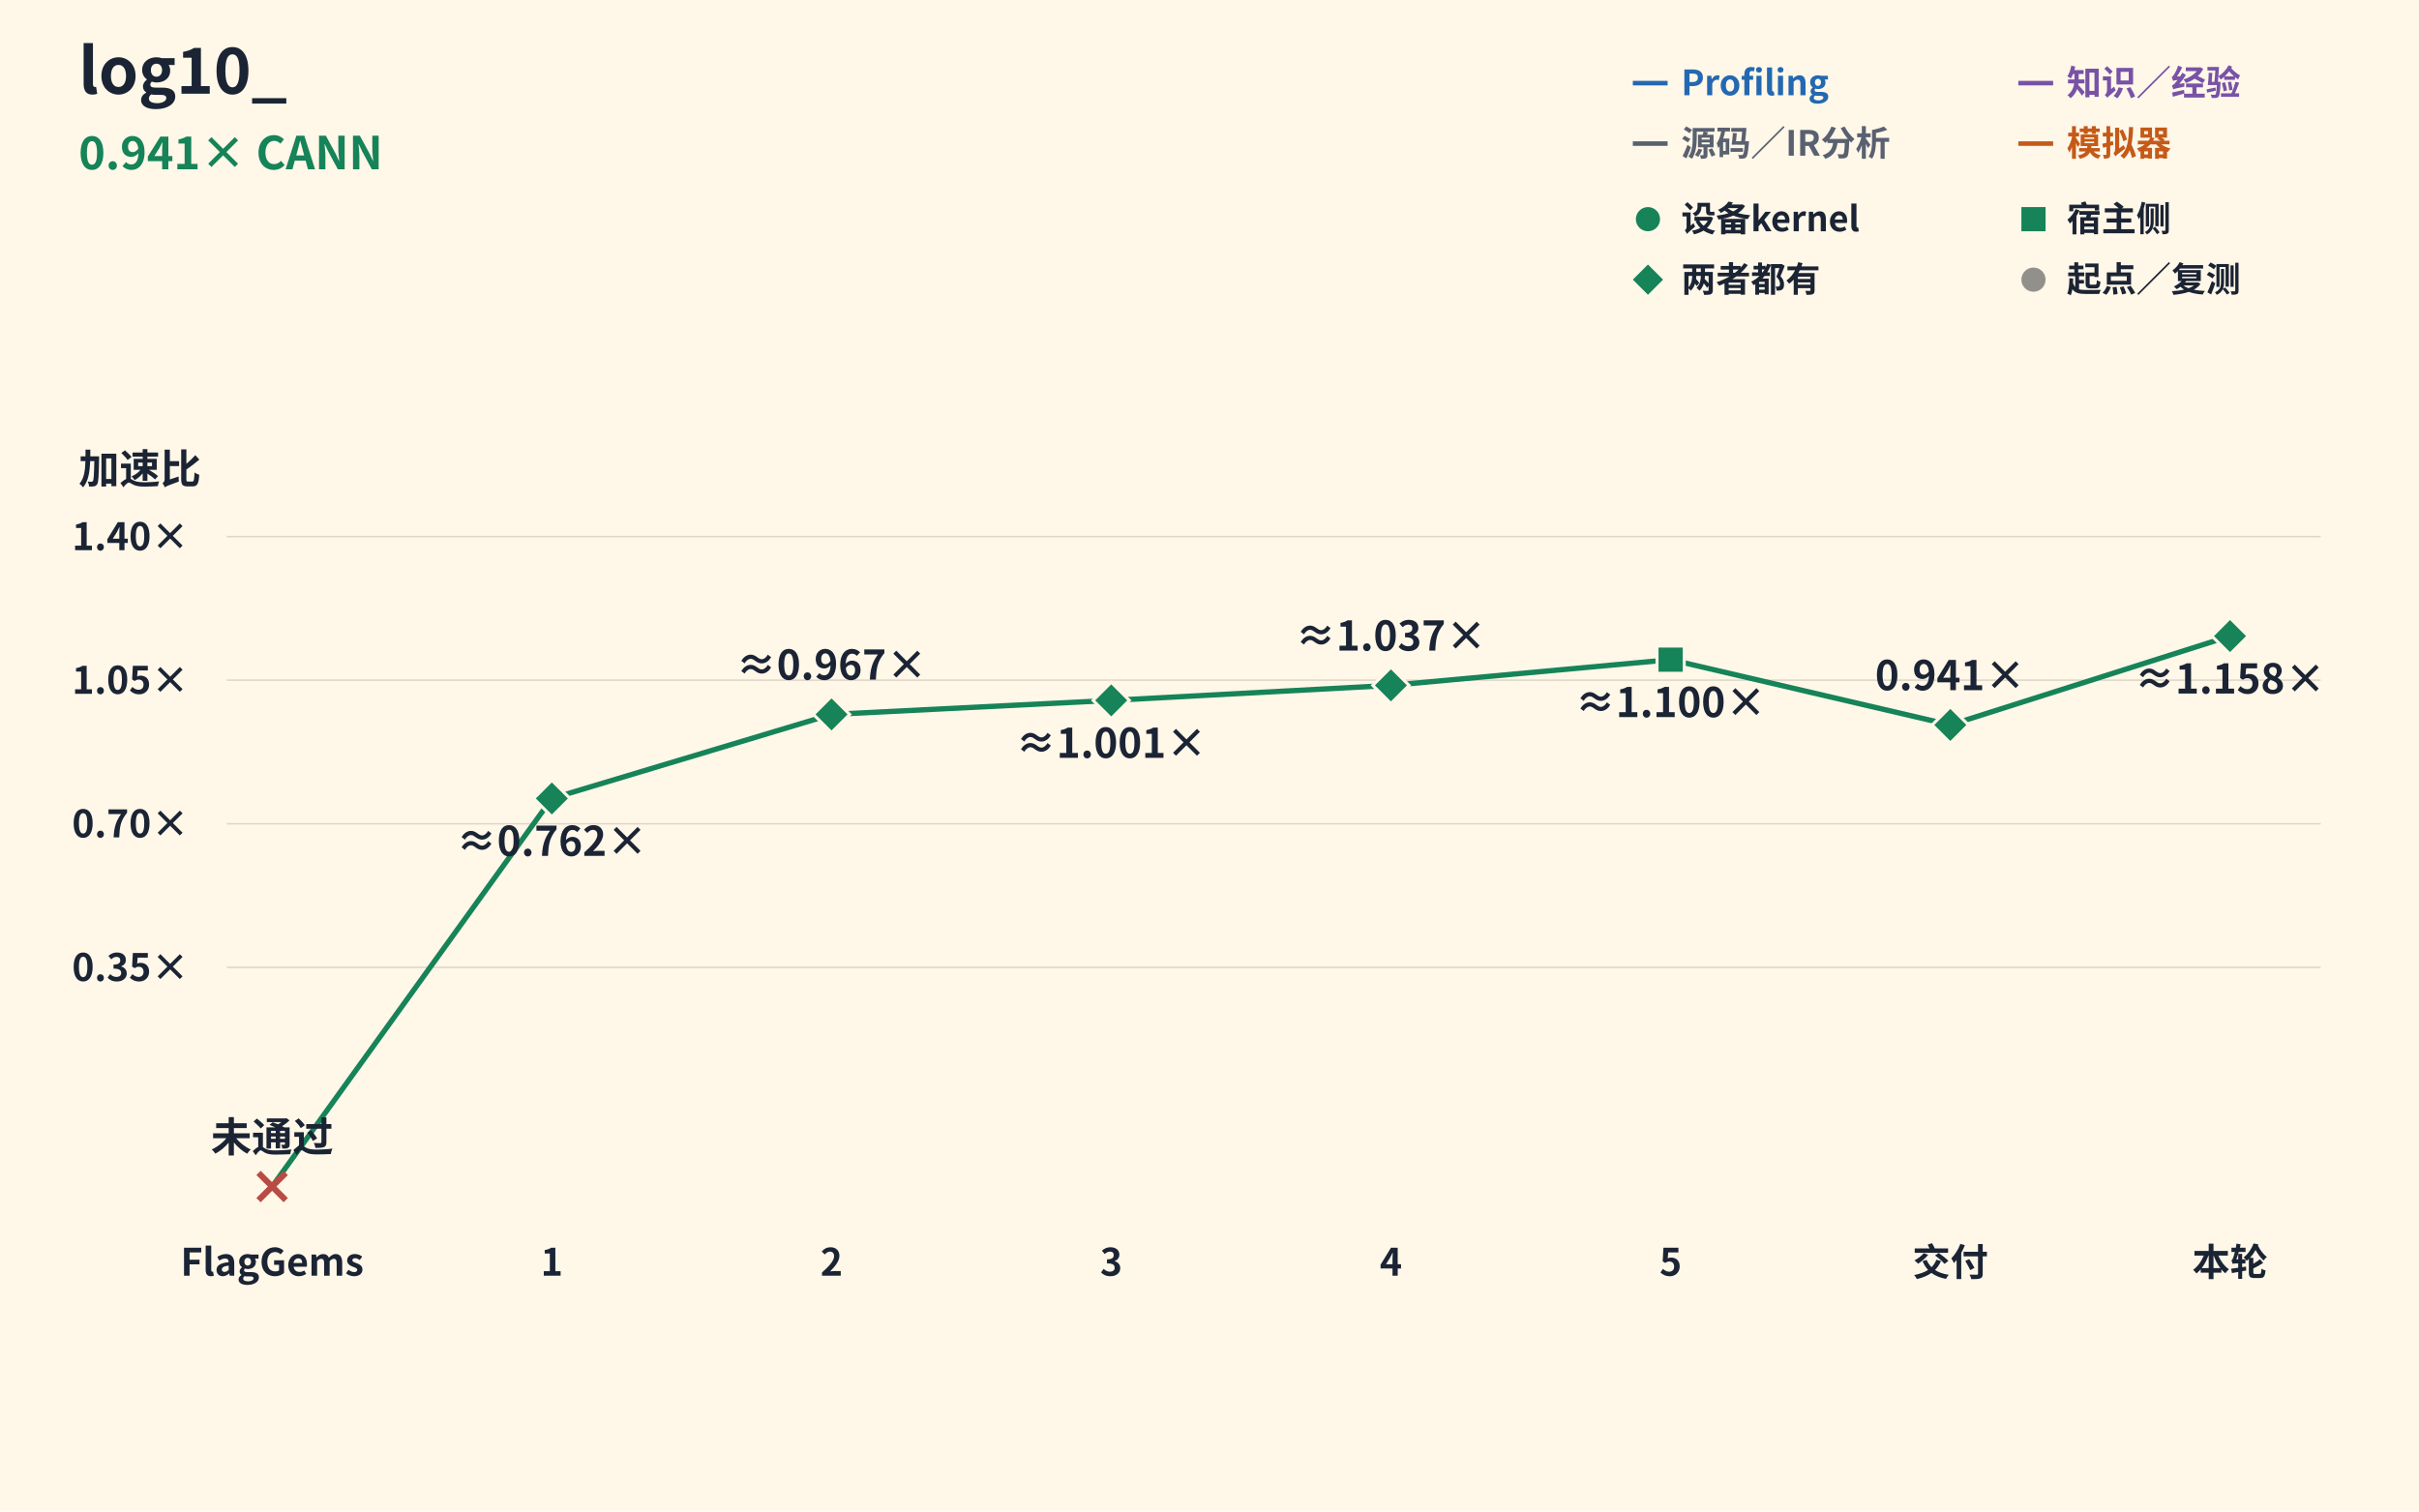
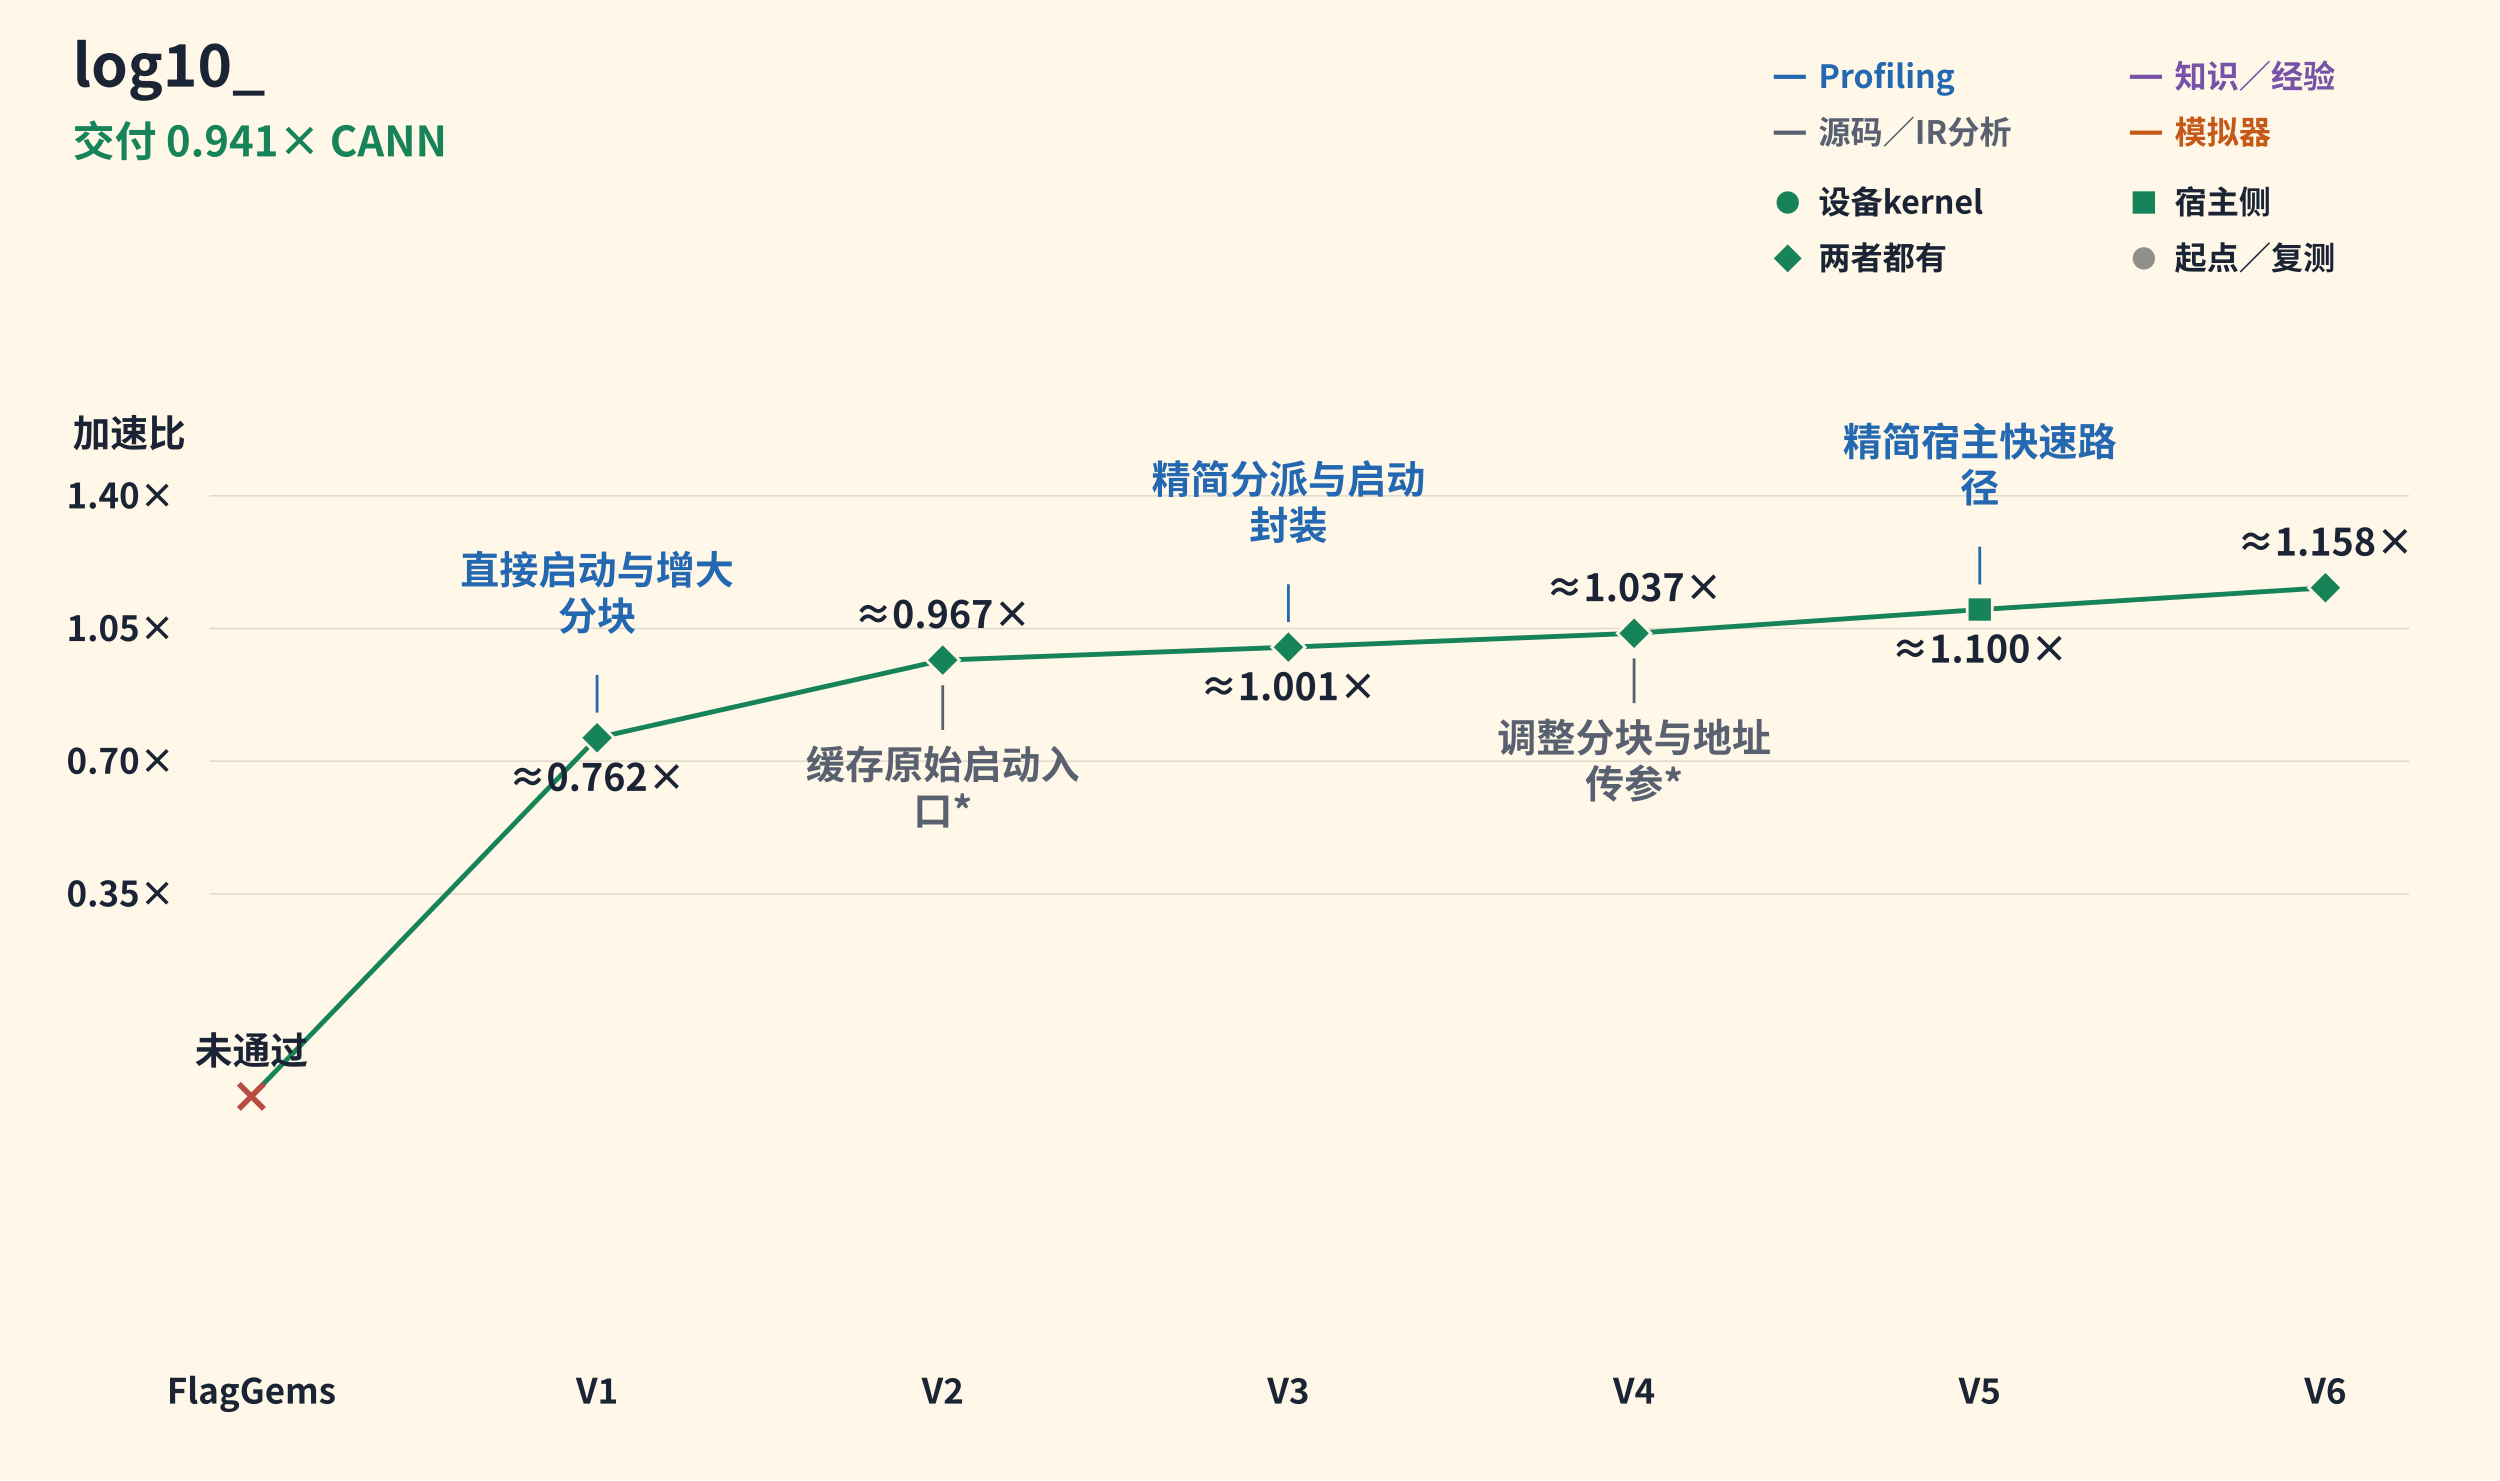
- <svg xmlns="http://www.w3.org/2000/svg" width="1600" height="1000" viewBox="0 0 1600 1000">
-   <rect width="1600" height="1000" fill="#fff7e8" />
+ <svg xmlns="http://www.w3.org/2000/svg" width="1790" height="1060" viewBox="0 0 1790 1060">
+   <rect width="1790" height="1060" fill="#fff7e8" />
  <defs>
    <marker id="arr" markerWidth="10" markerHeight="10" refX="9" refY="5" orient="auto">
      <path d="M0 0L10 5L0 10Z" fill="#596170" />
    </marker>
  </defs>
  <g font-family="Microsoft YaHei,Noto Sans CJK SC,sans-serif">
    <text x="52.00" y="62.00" font-size="42" fill="#1b2434" text-anchor="start" font-weight="700">log10_</text>
-     <text x="52.00" y="112.00" font-size="30" fill="#168358" text-anchor="start" font-weight="700">0.941× CANN</text>
-     <line x1="1080" y1="55" x2="1103" y2="55" stroke="#2368b1" stroke-width="3" />
-     <text x="1112.00" y="63.00" font-size="23" fill="#2368b1" text-anchor="start" font-weight="700">Profiling</text>
-     <line x1="1335" y1="55" x2="1358" y2="55" stroke="#7852a6" stroke-width="3" />
-     <text x="1367.00" y="63.00" font-size="23" fill="#7852a6" text-anchor="start" font-weight="700">知识／经验</text>
-     <line x1="1080" y1="95" x2="1103" y2="95" stroke="#596170" stroke-width="3" />
-     <text x="1112.00" y="103.00" font-size="23" fill="#596170" text-anchor="start" font-weight="700">源码／IR分析</text>
-     <line x1="1335" y1="95" x2="1358" y2="95" stroke="#c55a18" stroke-width="3" />
-     <text x="1367.00" y="103.00" font-size="23" fill="#c55a18" text-anchor="start" font-weight="700">模拟器</text>
-     <circle cx="1090" cy="145" r="8" fill="#168358" />
-     <text x="1112.00" y="153.00" font-size="23" fill="#1b2434" text-anchor="start" font-weight="700">设备kernel</text>
-     <rect x="1337" y="137" width="16" height="16" fill="#168358" />
-     <text x="1367.00" y="153.00" font-size="23" fill="#1b2434" text-anchor="start" font-weight="700">宿主侧</text>
-     <path d="M1090 175L1100 185L1090 195L1080 185Z" fill="#168358" />
-     <text x="1112.00" y="193.00" font-size="23" fill="#1b2434" text-anchor="start" font-weight="700">两者都有</text>
-     <circle cx="1345" cy="185" r="8" fill="#92908a" />
-     <text x="1367.00" y="193.00" font-size="23" fill="#1b2434" text-anchor="start" font-weight="700">起点／复测</text>
+     <text x="52.00" y="112.00" font-size="30" fill="#168358" text-anchor="start" font-weight="700">交付 0.941× CANN</text>
+     <line x1="1270" y1="55" x2="1293" y2="55" stroke="#2368b1" stroke-width="3" />
+     <text x="1302.00" y="63.00" font-size="23" fill="#2368b1" text-anchor="start" font-weight="700">Profiling</text>
+     <line x1="1525" y1="55" x2="1548" y2="55" stroke="#7852a6" stroke-width="3" />
+     <text x="1557.00" y="63.00" font-size="23" fill="#7852a6" text-anchor="start" font-weight="700">知识／经验</text>
+     <line x1="1270" y1="95" x2="1293" y2="95" stroke="#596170" stroke-width="3" />
+     <text x="1302.00" y="103.00" font-size="23" fill="#596170" text-anchor="start" font-weight="700">源码／IR分析</text>
+     <line x1="1525" y1="95" x2="1548" y2="95" stroke="#c55a18" stroke-width="3" />
+     <text x="1557.00" y="103.00" font-size="23" fill="#c55a18" text-anchor="start" font-weight="700">模拟器</text>
+     <circle cx="1280" cy="145" r="8" fill="#168358" />
+     <text x="1302.00" y="153.00" font-size="23" fill="#1b2434" text-anchor="start" font-weight="700">设备kernel</text>
+     <rect x="1527" y="137" width="16" height="16" fill="#168358" />
+     <text x="1557.00" y="153.00" font-size="23" fill="#1b2434" text-anchor="start" font-weight="700">宿主侧</text>
+     <path d="M1280 175L1290 185L1280 195L1270 185Z" fill="#168358" />
+     <text x="1302.00" y="193.00" font-size="23" fill="#1b2434" text-anchor="start" font-weight="700">两者都有</text>
+     <circle cx="1535" cy="185" r="8" fill="#92908a" />
+     <text x="1557.00" y="193.00" font-size="23" fill="#1b2434" text-anchor="start" font-weight="700">起点／复测</text>
    <text x="52.00" y="320.00" font-size="27" fill="#1b2434" text-anchor="start" font-weight="700">加速比</text>
-     <line x1="150" y1="640.00" x2="1535" y2="640.00" stroke="#ded7c9" />
+     <line x1="150" y1="640.00" x2="1725" y2="640.00" stroke="#ded7c9" />
    <text x="125.00" y="649.00" font-size="25" fill="#1b2434" text-anchor="end" font-weight="700">0.35×</text>
-     <line x1="150" y1="545.00" x2="1535" y2="545.00" stroke="#ded7c9" />
+     <line x1="150" y1="545.00" x2="1725" y2="545.00" stroke="#ded7c9" />
    <text x="125.00" y="554.00" font-size="25" fill="#1b2434" text-anchor="end" font-weight="700">0.70×</text>
-     <line x1="150" y1="450.00" x2="1535" y2="450.00" stroke="#ded7c9" />
+     <line x1="150" y1="450.00" x2="1725" y2="450.00" stroke="#ded7c9" />
    <text x="125.00" y="459.00" font-size="25" fill="#1b2434" text-anchor="end" font-weight="700">1.05×</text>
-     <line x1="150" y1="355.00" x2="1535" y2="355.00" stroke="#ded7c9" />
+     <line x1="150" y1="355.00" x2="1725" y2="355.00" stroke="#ded7c9" />
    <text x="125.00" y="364.00" font-size="25" fill="#1b2434" text-anchor="end" font-weight="700">1.40×</text>
-     <path class="connection" d="M180.00 785.00 L365.00 528.24" stroke="#168358" stroke-width="3.5" fill="none" />
-     <path class="connection" d="M365.00 528.24 L550.00 472.64" stroke="#168358" stroke-width="3.5" fill="none" />
-     <path class="connection" d="M550.00 472.64 L735.00 463.36" stroke="#168358" stroke-width="3.5" fill="none" />
-     <path class="connection" d="M735.00 463.36 L920.00 453.43" stroke="#168358" stroke-width="3.5" fill="none" />
-     <path class="connection" d="M920.00 453.43 L1105.00 436.42" stroke="#168358" stroke-width="3.5" fill="none" />
-     <path class="connection" d="M1105.00 436.42 L1290.00 479.61" stroke="#168358" stroke-width="3.5" fill="none" />
-     <path class="connection" d="M1290.00 479.61 L1475.00 420.82" stroke="#168358" stroke-width="3.5" fill="none" />
+     <path class="connection" d="M180.00 785.00 L427.50 528.24" stroke="#168358" stroke-width="3.5" fill="none" />
+     <path class="connection" d="M427.50 528.24 L675.00 472.64" stroke="#168358" stroke-width="3.5" fill="none" />
+     <path class="connection" d="M675.00 472.64 L922.50 463.36" stroke="#168358" stroke-width="3.5" fill="none" />
+     <path class="connection" d="M922.50 463.36 L1170.00 453.43" stroke="#168358" stroke-width="3.5" fill="none" />
+     <path class="connection" d="M1170.00 453.43 L1417.50 436.42" stroke="#168358" stroke-width="3.5" fill="none" />
+     <path class="connection" d="M1417.50 436.42 L1665.00 420.82" stroke="#168358" stroke-width="3.5" fill="none" />
+     <g class="attribution">
+       <text x="427.50" y="418.24" font-size="28" fill="#2368b1" text-anchor="middle" font-weight="700">直接启动与增大</text>
+       <text x="427.50" y="451.24" font-size="28" fill="#2368b1" text-anchor="middle" font-weight="700">分块</text>
+       <path d="M427.50 483.24L427.50 510.24" stroke="#2368b1" stroke-width="2" fill="none" />
+     </g>
+     <g class="attribution">
+       <text x="675.00" y="557.64" font-size="28" fill="#596170" text-anchor="middle" font-weight="700">缓存原始启动入</text>
+       <text x="675.00" y="590.64" font-size="28" fill="#596170" text-anchor="middle" font-weight="700">口*</text>
+       <path d="M675.00 522.64L675.00 490.64" stroke="#596170" stroke-width="2" fill="none" />
+     </g>
+     <g class="attribution">
+       <text x="922.50" y="353.36" font-size="28" fill="#2368b1" text-anchor="middle" font-weight="700">精简分派与启动</text>
+       <text x="922.50" y="386.36" font-size="28" fill="#2368b1" text-anchor="middle" font-weight="700">封装</text>
+       <path d="M922.50 418.36L922.50 445.36" stroke="#2368b1" stroke-width="2" fill="none" />
+     </g>
+     <g class="attribution">
+       <text x="1170.00" y="538.43" font-size="28" fill="#596170" text-anchor="middle" font-weight="700">调整分块与地址</text>
+       <text x="1170.00" y="571.43" font-size="28" fill="#596170" text-anchor="middle" font-weight="700">传参*</text>
+       <path d="M1170.00 503.43L1170.00 471.43" stroke="#596170" stroke-width="2" fill="none" />
+     </g>
+     <g class="attribution">
+       <text x="1417.50" y="326.42" font-size="28" fill="#2368b1" text-anchor="middle" font-weight="700">精简宿主快速路</text>
+       <text x="1417.50" y="359.42" font-size="28" fill="#2368b1" text-anchor="middle" font-weight="700">径</text>
+       <path d="M1417.50 391.42L1417.50 418.42" stroke="#2368b1" stroke-width="2" fill="none" />
+     </g>
    <g class="node" data-id="24f560b119c32bb1">
      <path d="M171.0 776L189.0 794M171.0 794L189.0 776" stroke="#b84c42" stroke-width="4" />
      <text x="180.00" y="762.00" font-size="27" fill="#1b2434" text-anchor="middle" font-weight="700">未通过</text>
-       <text x="180.00" y="844.00" font-size="25" fill="#1b2434" text-anchor="middle" font-weight="700">FlagGems</text>
+       <text x="180.00" y="1005.00" font-size="25" fill="#1b2434" text-anchor="middle" font-weight="700">FlagGems</text>
    </g>
    <g class="node" data-id="2ac5edc4c4dd82a5">
-       <path d="M365.0 516.244L377.0 528.244L365.0 540.244L353.0 528.244Z" fill="#168358" stroke="#fff7e8" stroke-width="2" />
-       <text x="365.00" y="566.24" font-size="27" fill="#1b2434" text-anchor="middle" font-weight="700">≈0.762×</text>
-       <text x="365.00" y="844.00" font-size="25" fill="#1b2434" text-anchor="middle" font-weight="700">1</text>
+       <path d="M427.5 516.244L439.5 528.244L427.5 540.244L415.5 528.244Z" fill="#168358" stroke="#fff7e8" stroke-width="2" />
+       <text x="427.50" y="566.24" font-size="27" fill="#1b2434" text-anchor="middle" font-weight="700">≈0.762×</text>
+       <text x="427.50" y="1005.00" font-size="25" fill="#1b2434" text-anchor="middle" font-weight="700">V1</text>
    </g>
    <g class="node" data-id="869457d8d5aeafe0">
-       <path d="M550.0 460.645L562.0 472.645L550.0 484.645L538.0 472.645Z" fill="#168358" stroke="#fff7e8" stroke-width="2" />
-       <text x="550.00" y="449.64" font-size="27" fill="#1b2434" text-anchor="middle" font-weight="700">≈0.967×</text>
-       <text x="550.00" y="844.00" font-size="25" fill="#1b2434" text-anchor="middle" font-weight="700">2</text>
+       <path d="M675.0 460.645L687.0 472.645L675.0 484.645L663.0 472.645Z" fill="#168358" stroke="#fff7e8" stroke-width="2" />
+       <text x="675.00" y="449.64" font-size="27" fill="#1b2434" text-anchor="middle" font-weight="700">≈0.967×</text>
+       <text x="675.00" y="1005.00" font-size="25" fill="#1b2434" text-anchor="middle" font-weight="700">V2</text>
    </g>
    <g class="node" data-id="ab4ba39e2c5927a2">
-       <path d="M735.0 451.362L747.0 463.362L735.0 475.362L723.0 463.362Z" fill="#168358" stroke="#fff7e8" stroke-width="2" />
-       <text x="735.00" y="501.36" font-size="27" fill="#1b2434" text-anchor="middle" font-weight="700">≈1.001×</text>
-       <text x="735.00" y="844.00" font-size="25" fill="#1b2434" text-anchor="middle" font-weight="700">3</text>
+       <path d="M922.5 451.362L934.5 463.362L922.5 475.362L910.5 463.362Z" fill="#168358" stroke="#fff7e8" stroke-width="2" />
+       <text x="922.50" y="501.36" font-size="27" fill="#1b2434" text-anchor="middle" font-weight="700">≈1.001×</text>
+       <text x="922.50" y="1005.00" font-size="25" fill="#1b2434" text-anchor="middle" font-weight="700">V3</text>
    </g>
    <g class="node" data-id="251c86e948514f1d">
-       <path d="M920.0 441.431L932.0 453.431L920.0 465.431L908.0 453.431Z" fill="#168358" stroke="#fff7e8" stroke-width="2" />
-       <text x="920.00" y="430.43" font-size="27" fill="#1b2434" text-anchor="middle" font-weight="700">≈1.037×</text>
-       <text x="920.00" y="844.00" font-size="25" fill="#1b2434" text-anchor="middle" font-weight="700">4</text>
+       <path d="M1170.0 441.431L1182.0 453.431L1170.0 465.431L1158.0 453.431Z" fill="#168358" stroke="#fff7e8" stroke-width="2" />
+       <text x="1170.00" y="430.43" font-size="27" fill="#1b2434" text-anchor="middle" font-weight="700">≈1.037×</text>
+       <text x="1170.00" y="1005.00" font-size="25" fill="#1b2434" text-anchor="middle" font-weight="700">V4</text>
    </g>
    <g class="node" data-id="1f78b3c98a73a5cf">
-       <rect x="1096.0" y="427.422" width="18" height="18" fill="#168358" stroke="#fff7e8" stroke-width="2" />
-       <text x="1105.00" y="474.42" font-size="27" fill="#1b2434" text-anchor="middle" font-weight="700">≈1.100×</text>
-       <text x="1105.00" y="844.00" font-size="25" fill="#1b2434" text-anchor="middle" font-weight="700">5</text>
-     </g>
-     <g class="node" data-id="799c043ae383b93a">
-       <path d="M1290.0 467.61L1302.0 479.61L1290.0 491.61L1278.0 479.61Z" fill="#168358" stroke="#fff7e8" stroke-width="2" />
-       <text x="1290.00" y="456.61" font-size="27" fill="#1b2434" text-anchor="middle" font-weight="700">0.941×</text>
-       <text x="1290.00" y="844.00" font-size="25" fill="#1b2434" text-anchor="middle" font-weight="700">交付</text>
+       <rect x="1408.5" y="427.422" width="18" height="18" fill="#168358" stroke="#fff7e8" stroke-width="2" />
+       <text x="1417.50" y="474.42" font-size="27" fill="#1b2434" text-anchor="middle" font-weight="700">≈1.100×</text>
+       <text x="1417.50" y="1005.00" font-size="25" fill="#1b2434" text-anchor="middle" font-weight="700">V5</text>
    </g>
    <g class="node" data-id="recovery-2b208ae4c2c43945">
-       <path d="M1475.0 408.818L1487.0 420.818L1475.0 432.818L1463.0 420.818Z" fill="#168358" stroke="#fff7e8" stroke-width="2" />
-       <text x="1475.00" y="458.82" font-size="27" fill="#1b2434" text-anchor="middle" font-weight="700">≈1.158×</text>
-       <text x="1475.00" y="844.00" font-size="25" fill="#1b2434" text-anchor="middle" font-weight="700">本轮</text>
+       <path d="M1665.0 408.818L1677.0 420.818L1665.0 432.818L1653.0 420.818Z" fill="#168358" stroke="#fff7e8" stroke-width="2" />
+       <text x="1665.00" y="397.82" font-size="27" fill="#1b2434" text-anchor="middle" font-weight="700">≈1.158×</text>
+       <text x="1665.00" y="1005.00" font-size="25" fill="#1b2434" text-anchor="middle" font-weight="700">V6</text>
    </g>
  </g>
</svg>
